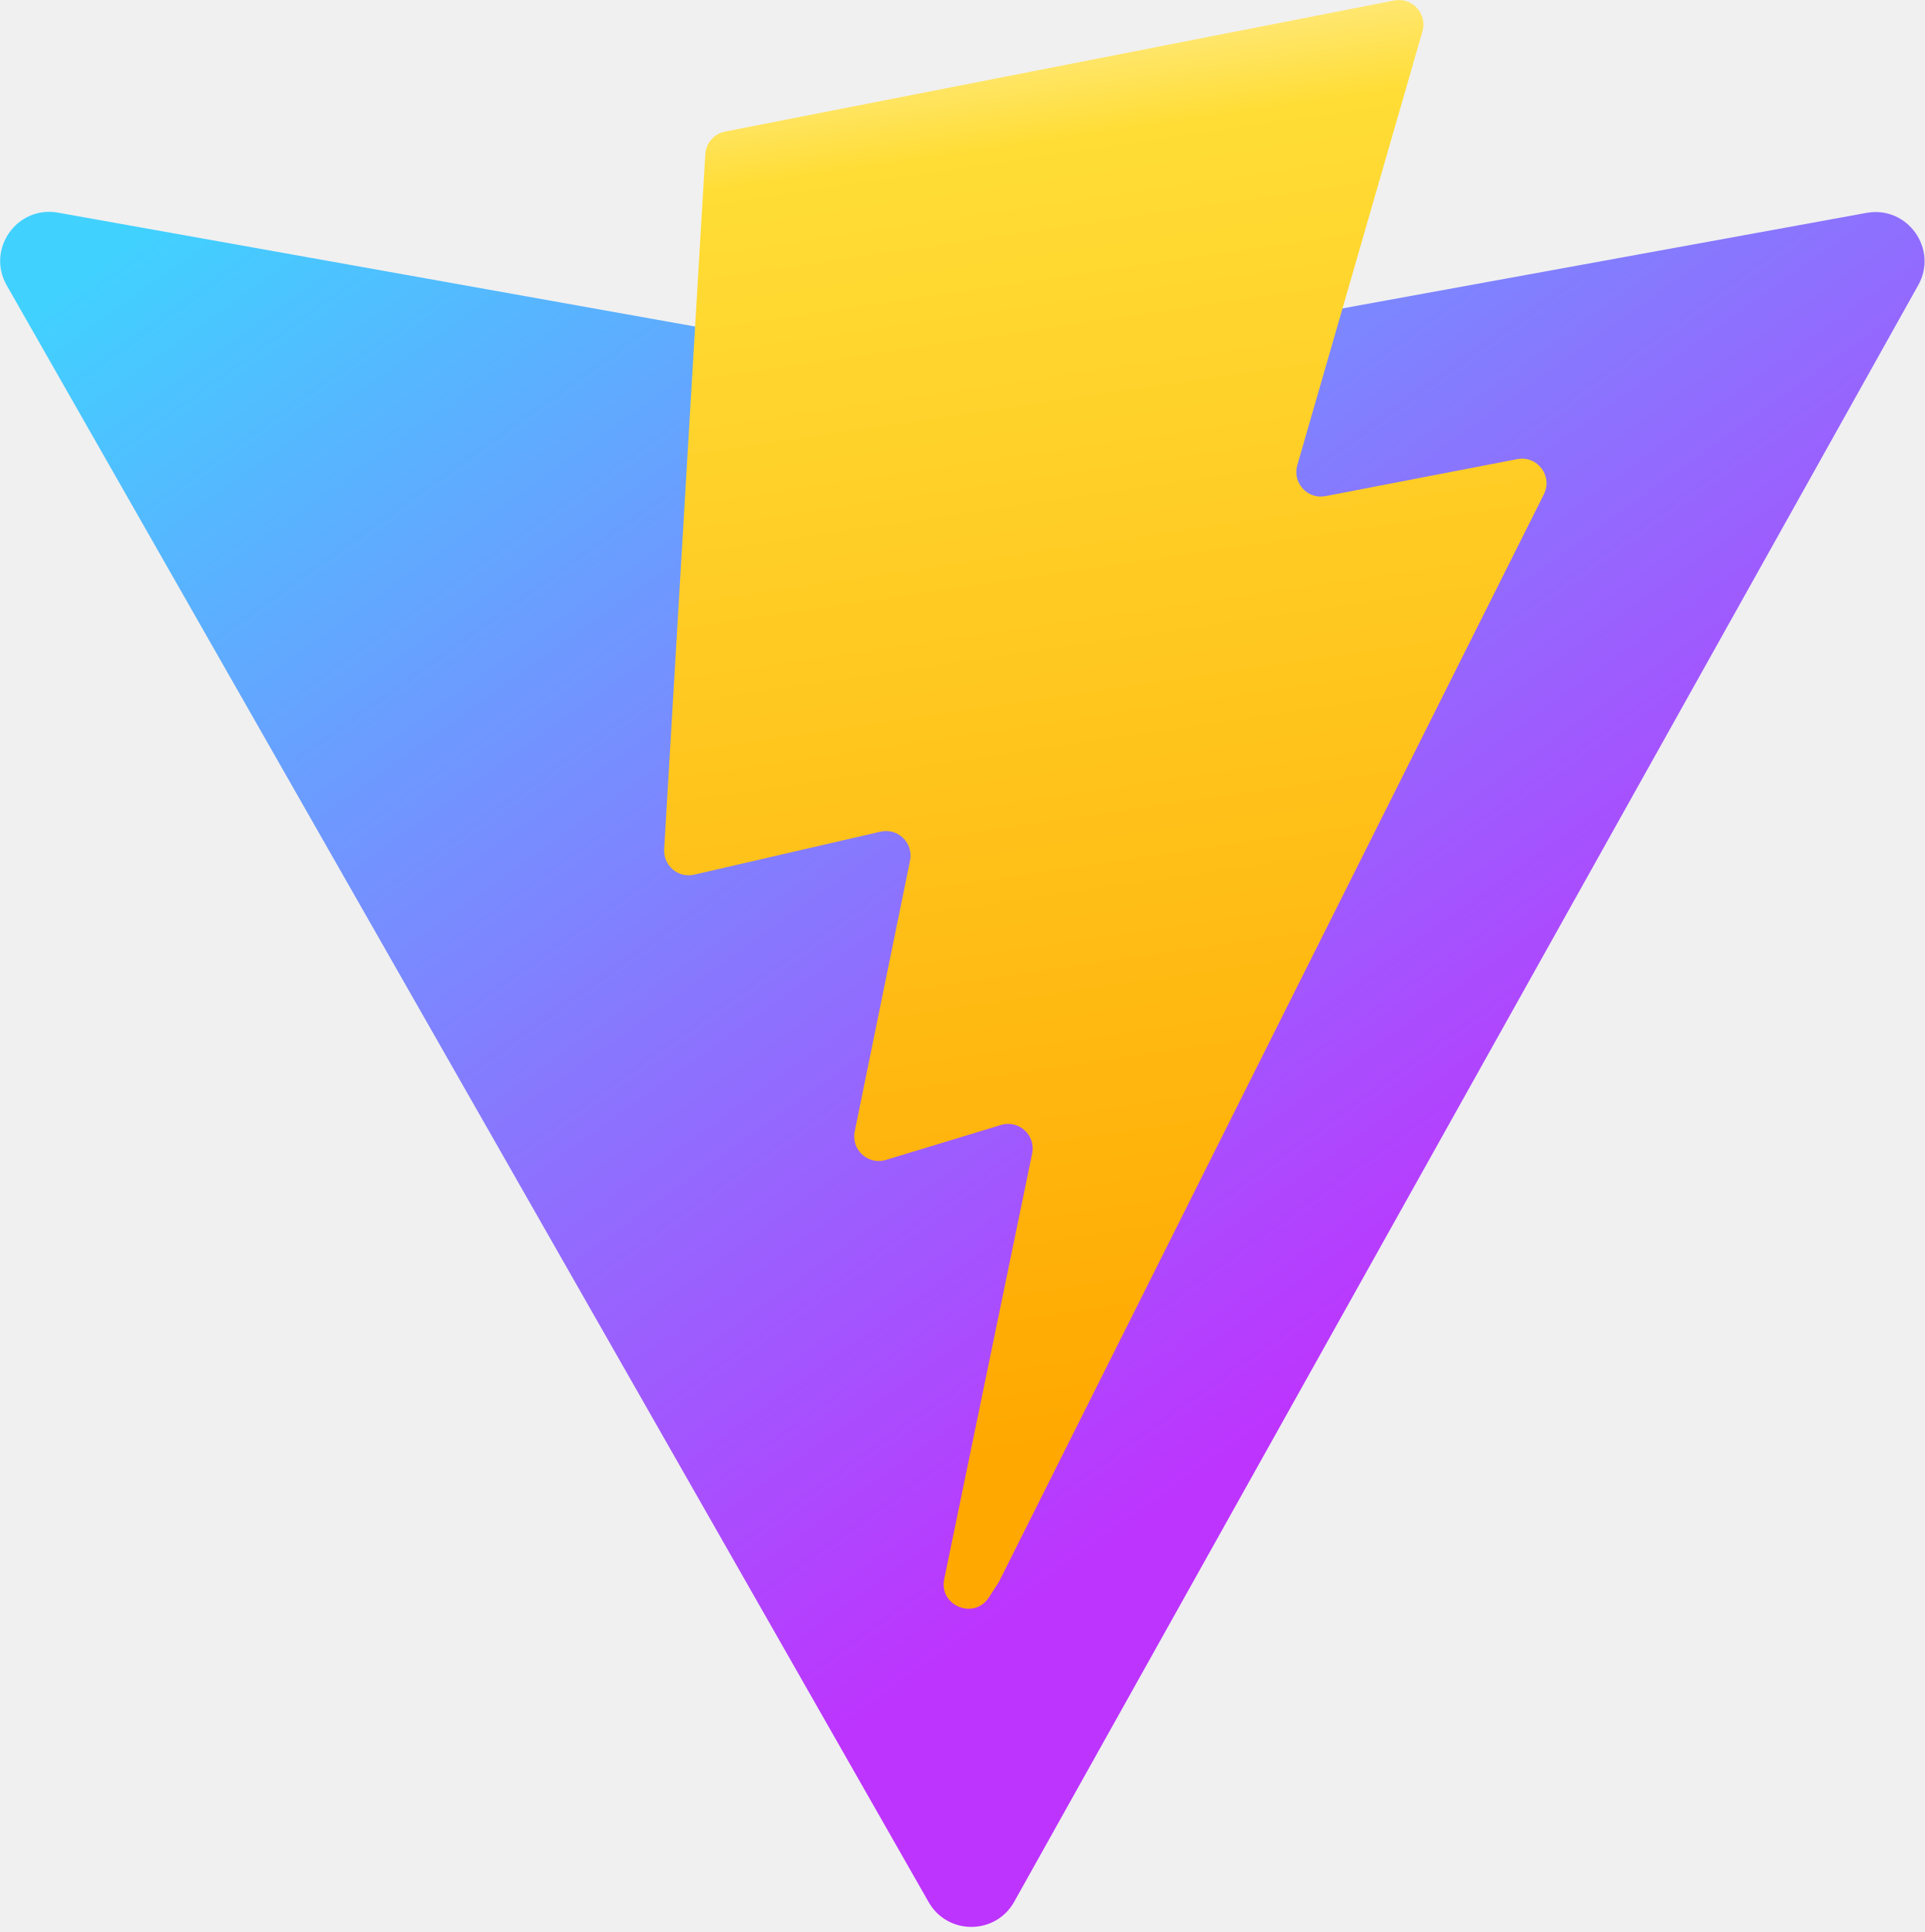
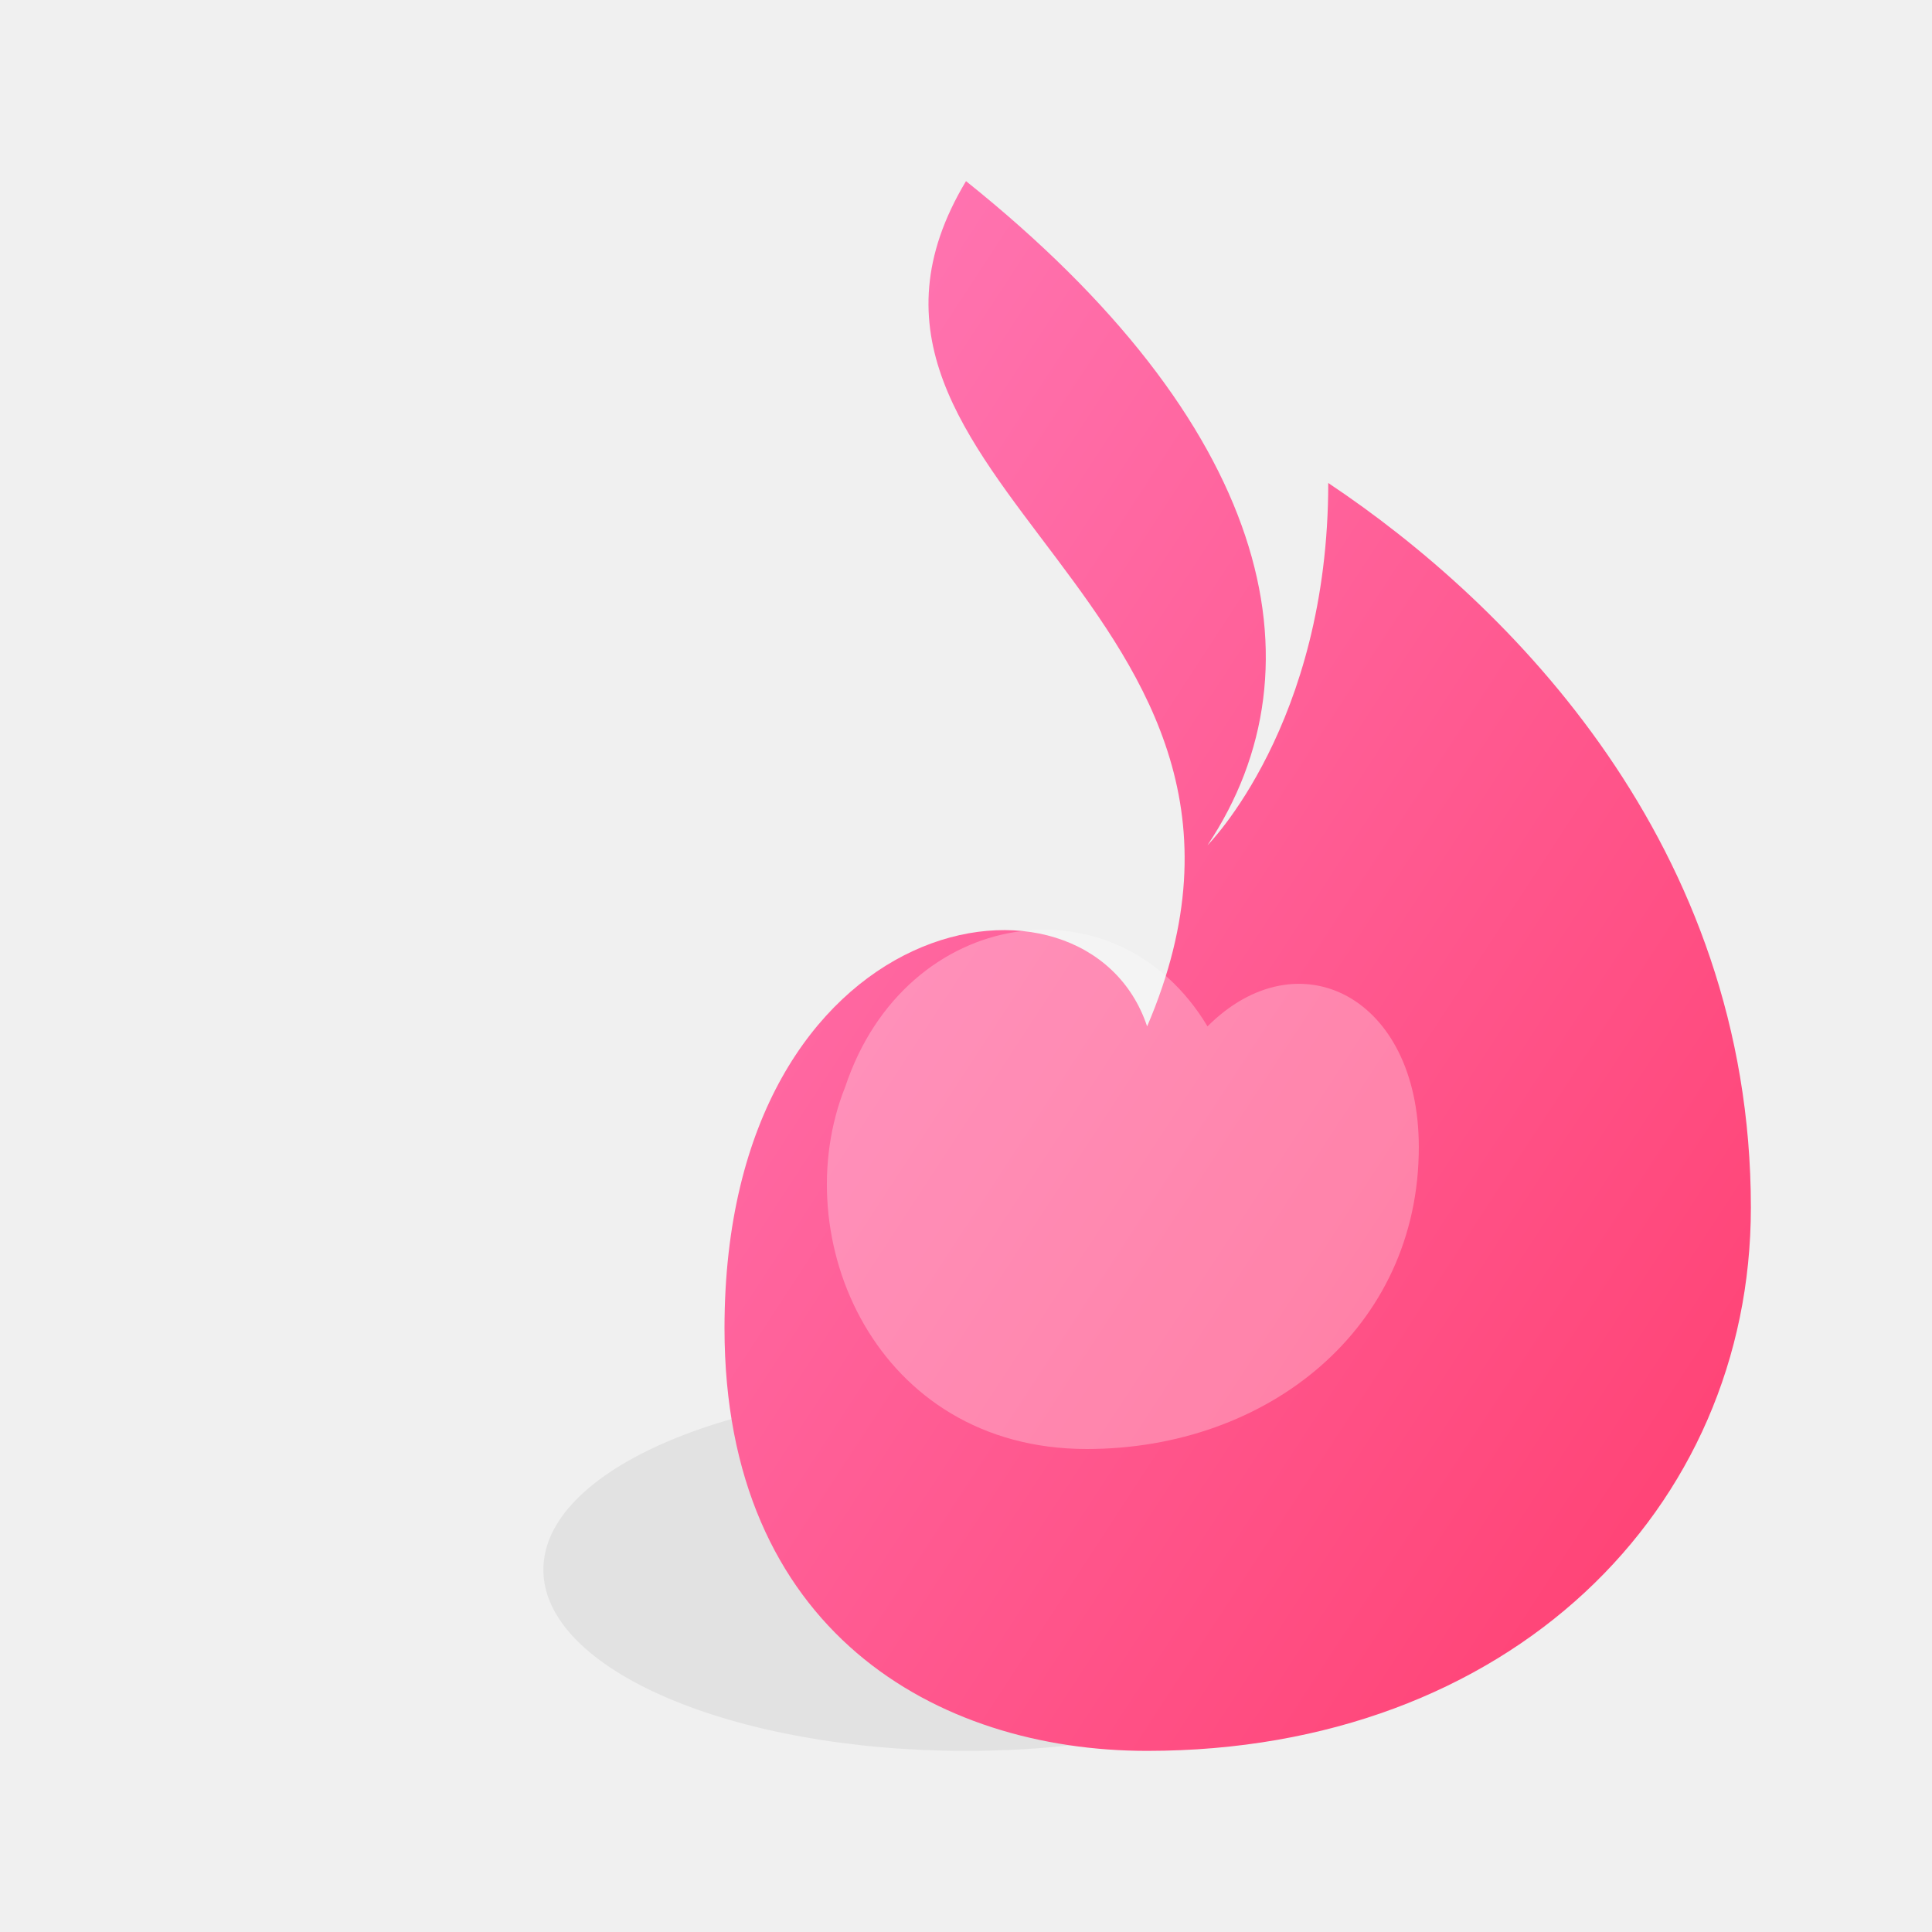
- <svg xmlns="http://www.w3.org/2000/svg" aria-hidden="true" role="img" class="iconify iconify--logos" width="31.88" height="32" preserveAspectRatio="xMidYMid meet" viewBox="0 0 256 257">
+ <svg xmlns="http://www.w3.org/2000/svg" viewBox="0 0 64 64">
  <defs>
-     <linearGradient id="IconifyId1813088fe1fbc01fb466" x1="-.828%" x2="57.636%" y1="7.652%" y2="78.411%">
-       <stop offset="0%" stop-color="#41D1FF" />
-       <stop offset="100%" stop-color="#BD34FE" />
-     </linearGradient>
-     <linearGradient id="IconifyId1813088fe1fbc01fb467" x1="43.376%" x2="50.316%" y1="2.242%" y2="89.03%">
-       <stop offset="0%" stop-color="#FFEA83" />
-       <stop offset="8.333%" stop-color="#FFDD35" />
-       <stop offset="100%" stop-color="#FFA800" />
+     <linearGradient id="bmGrad" x1="0" y1="0" x2="1" y2="1">
+       <stop offset="0%" stop-color="#FF7AB8" />
+       <stop offset="100%" stop-color="#FF3D6E" />
    </linearGradient>
  </defs>
-   <path fill="url(#IconifyId1813088fe1fbc01fb466)" d="M255.153 37.938L134.897 252.976c-2.483 4.44-8.862 4.466-11.382.048L.875 37.958c-2.746-4.814 1.371-10.646 6.827-9.67l120.385 21.517a6.537 6.537 0 0 0 2.322-.004l117.867-21.483c5.438-.991 9.574 4.796 6.877 9.62Z" />
-   <path fill="url(#IconifyId1813088fe1fbc01fb467)" d="M185.432.063L96.44 17.501a3.268 3.268 0 0 0-2.634 3.014l-5.474 92.456a3.268 3.268 0 0 0 3.997 3.378l24.777-5.718c2.318-.535 4.413 1.507 3.936 3.838l-7.361 36.047c-.495 2.426 1.782 4.5 4.151 3.78l15.304-4.649c2.372-.72 4.652 1.36 4.15 3.788l-11.698 56.621c-.732 3.542 3.979 5.473 5.943 2.437l1.313-2.028l72.516-144.72c1.215-2.423-.88-5.186-3.54-4.672l-25.505 4.922c-2.396.462-4.435-1.77-3.759-4.114l16.646-57.705c.677-2.35-1.37-4.583-3.769-4.113Z" />
+   <ellipse cx="32" cy="52" rx="14" ry="6" fill="rgba(0,0,0,.06)" />
+   <path d="M32 6 C26 16, 44 20, 38 34 C36 28, 24 30, 24 44 C24 54, 31 58, 38 58        C50 58, 58 50, 58 40 C58 28, 50 20, 44 16 C44 24, 40 28, 40 28        C44 22, 42 14, 32 6 Z" fill="url(#bmGrad)" />
+   <path d="M40 34 C37 29, 30 30, 28 36 C26 41, 29 48, 36 48        C42 48, 47 44, 47 38 C47 33, 43 31, 40 34 Z" fill="#fff" fill-opacity="0.28" />
</svg>
